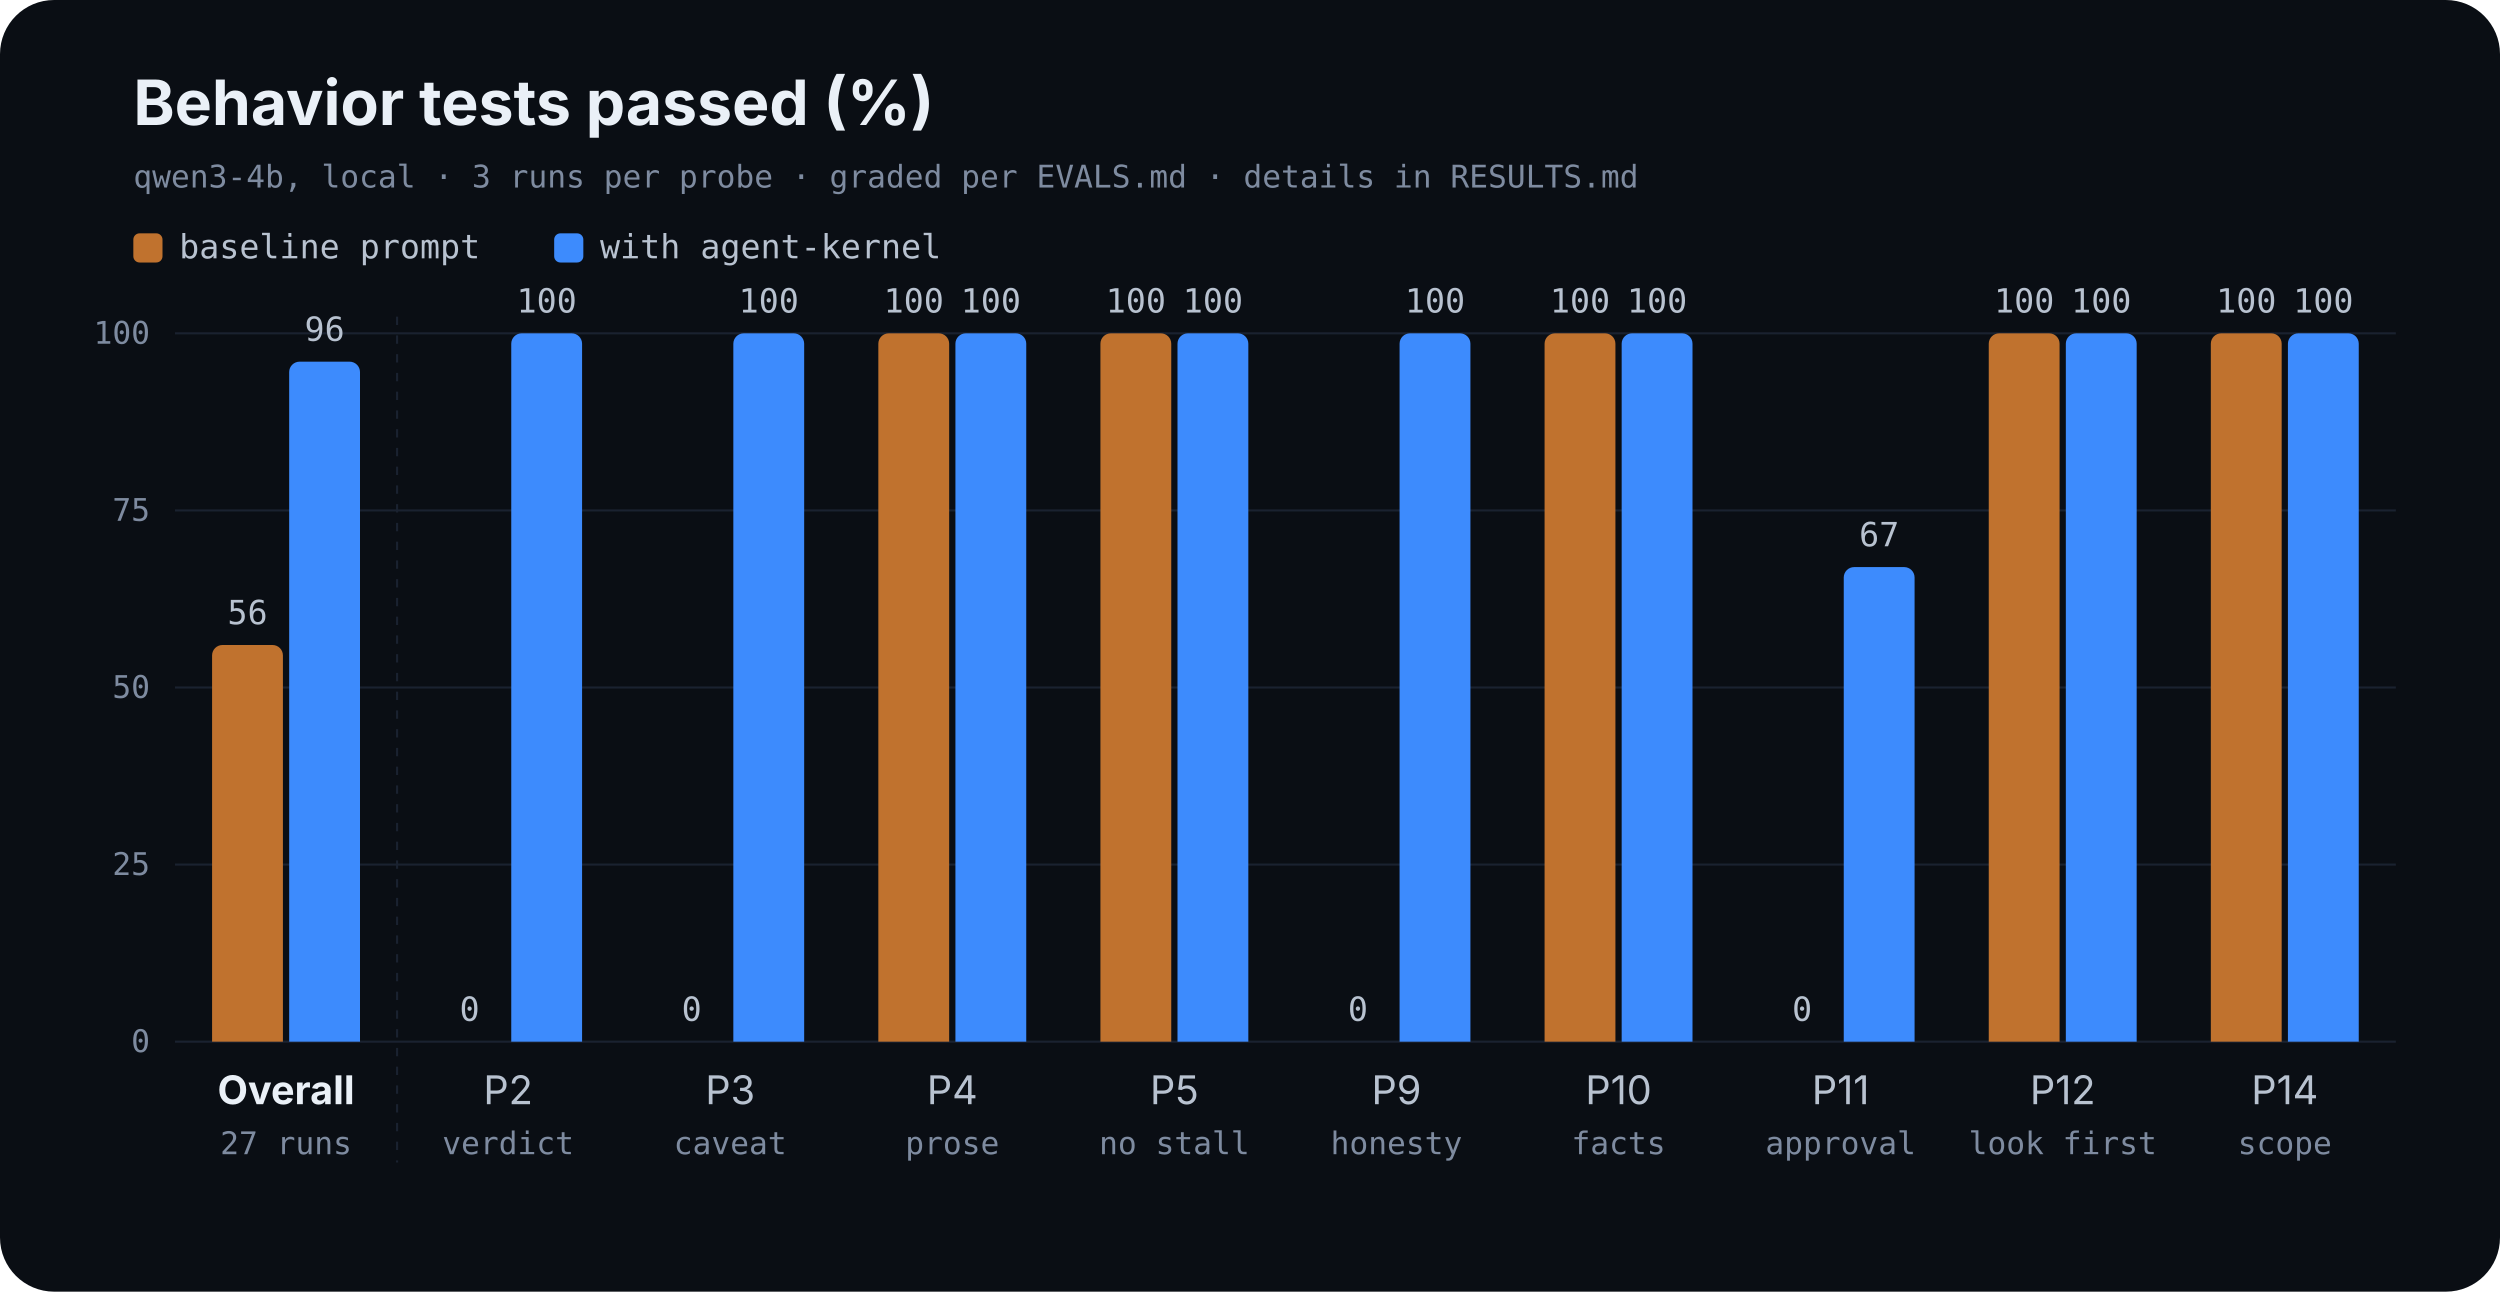
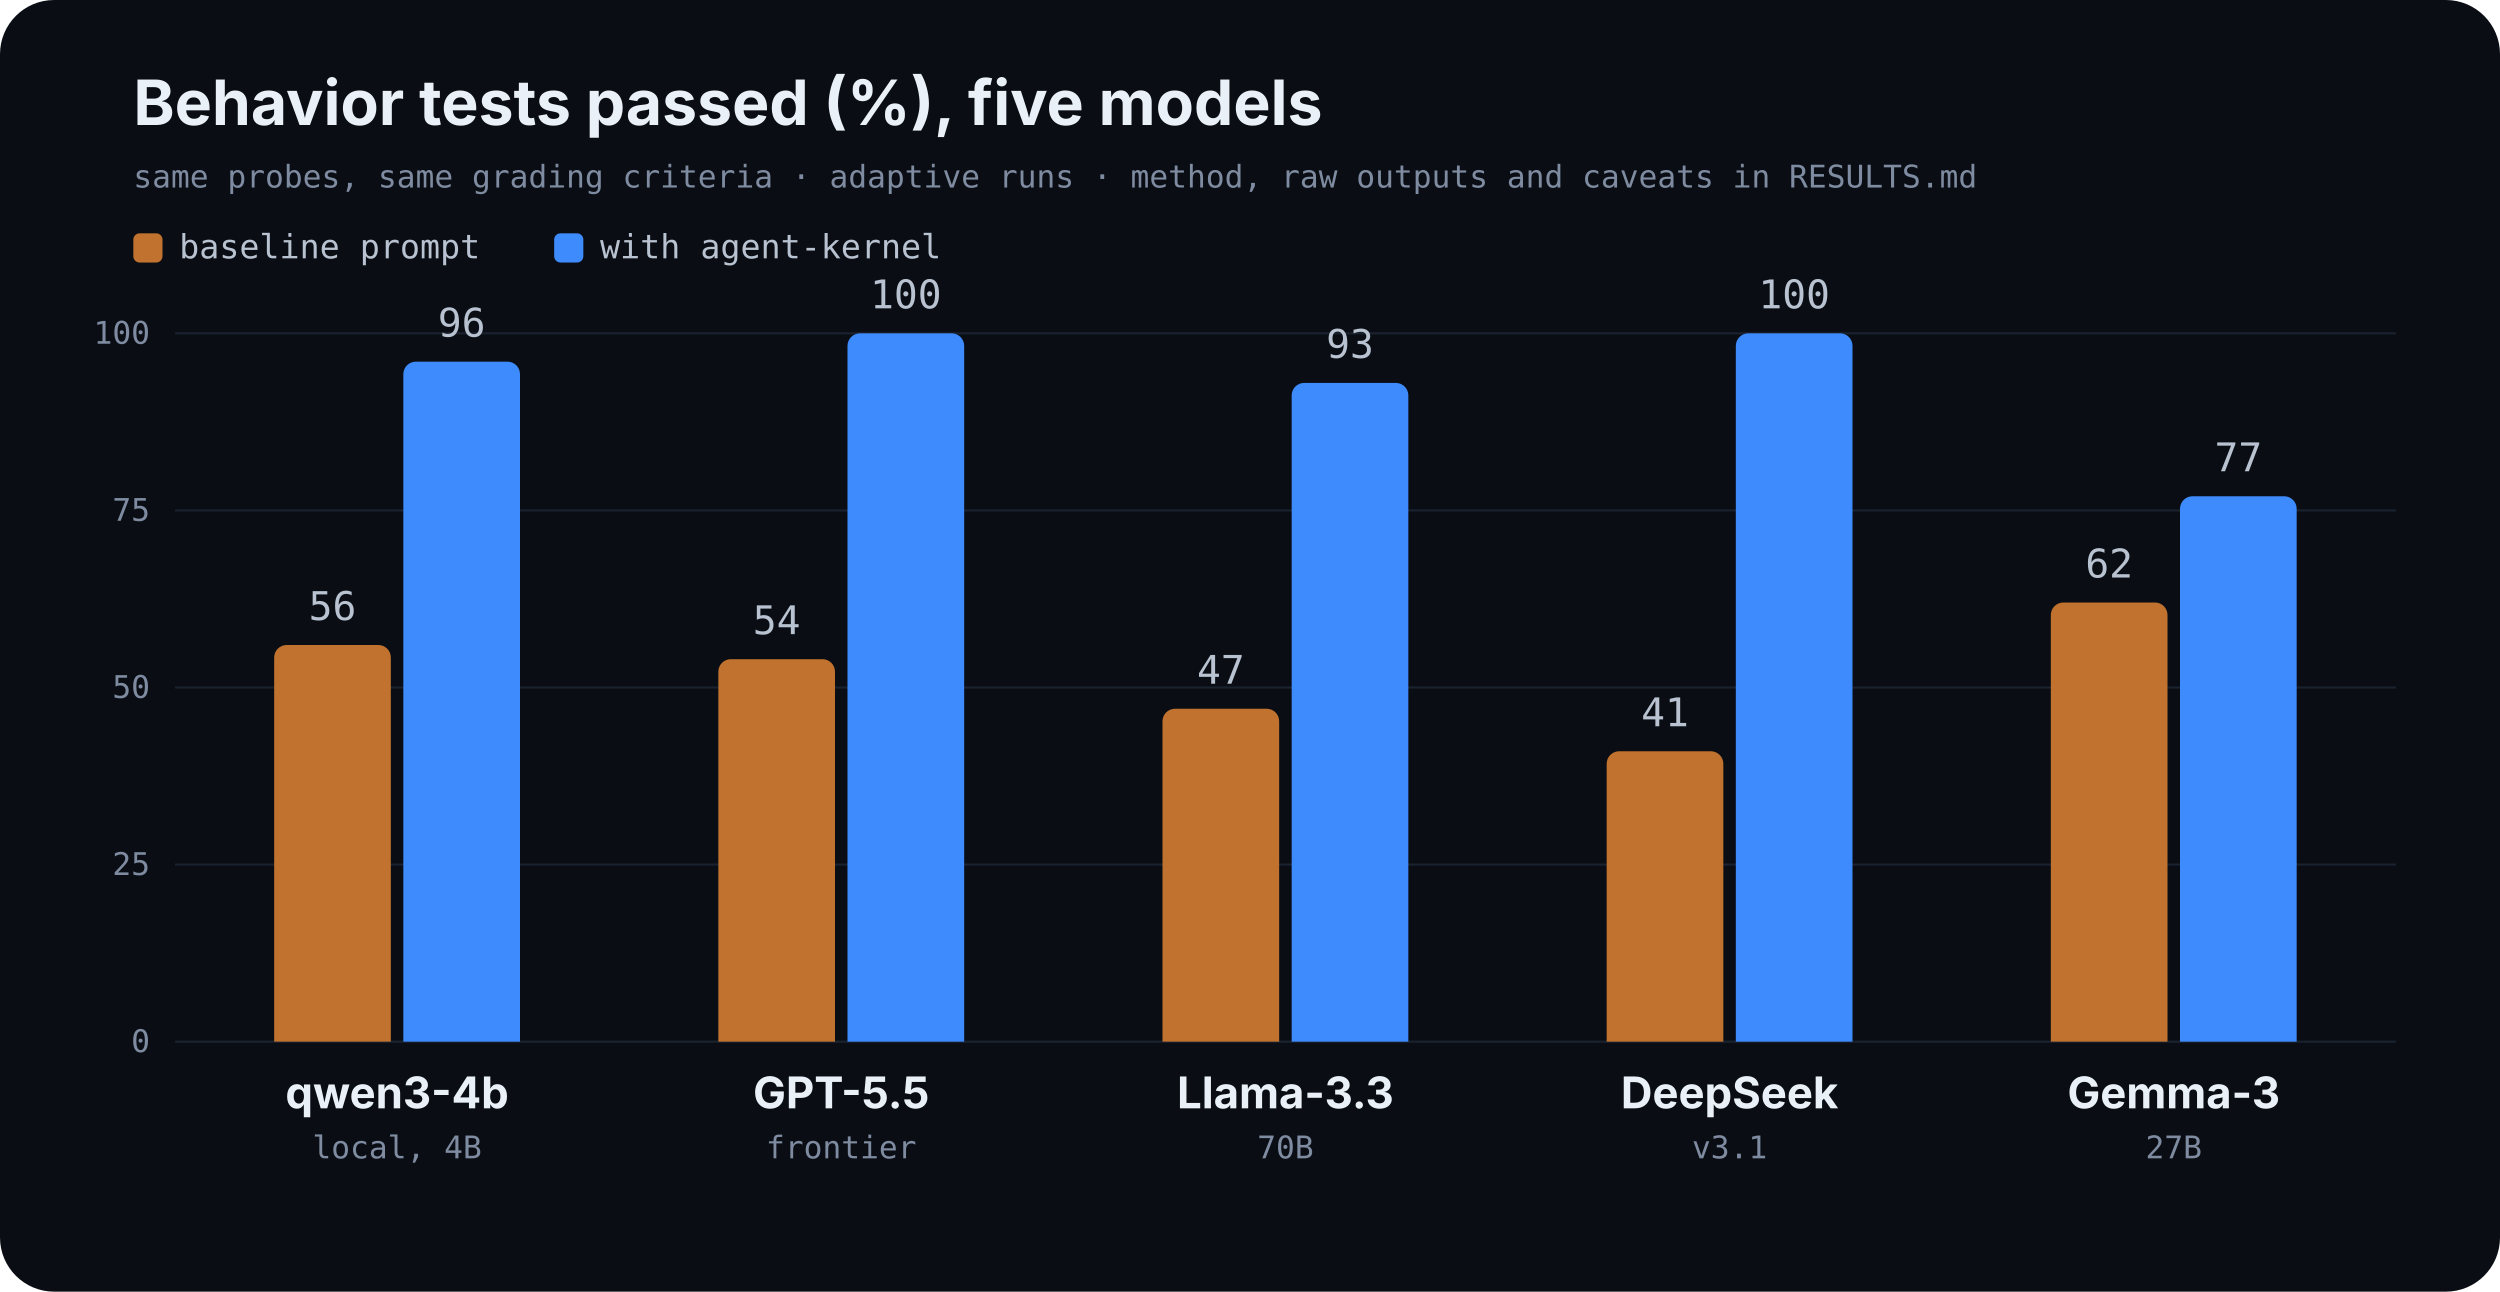
<svg xmlns="http://www.w3.org/2000/svg" width="1200" height="620" viewBox="0 0 1200 620" role="img" aria-labelledby="title desc">
  <rect width="1200" height="620" rx="26" fill="#0A0E14" />
-   <text x="64" y="60" font-family="-apple-system,BlinkMacSystemFont,'Segoe UI',sans-serif" font-size="30" font-weight="700" fill="#EAF0F7">Behavior tests passed (%)</text>
-   <text x="64" y="90" font-family="ui-monospace,SFMono-Regular,Menlo,monospace" font-size="15" fill="#7E8BA0">qwen3-4b, local · 3 runs per probe · graded per EVALS.md · details in RESULTS.md</text>
+   <text x="64" y="60" font-family="-apple-system,BlinkMacSystemFont,'Segoe UI',sans-serif" font-size="30" font-weight="700" fill="#EAF0F7">Behavior tests passed (%), five models</text>
+   <text x="64" y="90" font-family="ui-monospace,SFMono-Regular,Menlo,monospace" font-size="15" fill="#7E8BA0">same probes, same grading criteria · adaptive runs · method, raw outputs and caveats in RESULTS.md</text>
  <g font-family="ui-monospace,SFMono-Regular,Menlo,monospace" font-size="16">
    <rect x="64" y="112" width="14" height="14" rx="3" fill="#C0722E" />
    <text x="86" y="124" fill="#B8C2D0">baseline prompt</text>
    <rect x="266" y="112" width="14" height="14" rx="3" fill="#3D8BFD" />
    <text x="288" y="124" fill="#B8C2D0">with agent-kernel</text>
  </g>
  <line x1="84" y1="500.0" x2="1150" y2="500.0" stroke="#1A2230" stroke-width="1" />
  <text x="72" y="505.0" text-anchor="end" font-family="ui-monospace,SFMono-Regular,Menlo,monospace" font-size="15" fill="#7E8BA0">0</text>
  <line x1="84" y1="415.0" x2="1150" y2="415.0" stroke="#1A2230" stroke-width="1" />
  <text x="72" y="420.0" text-anchor="end" font-family="ui-monospace,SFMono-Regular,Menlo,monospace" font-size="15" fill="#7E8BA0">25</text>
  <line x1="84" y1="330.0" x2="1150" y2="330.0" stroke="#1A2230" stroke-width="1" />
  <text x="72" y="335.0" text-anchor="end" font-family="ui-monospace,SFMono-Regular,Menlo,monospace" font-size="15" fill="#7E8BA0">50</text>
  <line x1="84" y1="245.0" x2="1150" y2="245.0" stroke="#1A2230" stroke-width="1" />
  <text x="72" y="250.0" text-anchor="end" font-family="ui-monospace,SFMono-Regular,Menlo,monospace" font-size="15" fill="#7E8BA0">75</text>
  <line x1="84" y1="160.0" x2="1150" y2="160.0" stroke="#1A2230" stroke-width="1" />
  <text x="72" y="165.0" text-anchor="end" font-family="ui-monospace,SFMono-Regular,Menlo,monospace" font-size="15" fill="#7E8BA0">100</text>
-   <path d="M101.8 500 V314.6 a5 5 0 0 1 5 -5 H130.8 a5 5 0 0 1 5 5 V500 Z" fill="#C0722E" />
-   <path d="M138.8 500 V178.6 a5 5 0 0 1 5 -5 H167.8 a5 5 0 0 1 5 5 V500 Z" fill="#3D8BFD" />
-   <text x="118.8" y="299.6" text-anchor="middle" font-family="ui-monospace,SFMono-Regular,Menlo,monospace" font-size="16" fill="#B8C2D0">56</text>
-   <text x="155.8" y="163.6" text-anchor="middle" font-family="ui-monospace,SFMono-Regular,Menlo,monospace" font-size="16" fill="#B8C2D0">96</text>
-   <text x="137.3" y="530" text-anchor="middle" font-family="-apple-system,BlinkMacSystemFont,'Segoe UI',sans-serif" font-size="19" font-weight="700" fill="#EAF0F7">Overall</text>
-   <text x="137.3" y="554" text-anchor="middle" font-family="ui-monospace,SFMono-Regular,Menlo,monospace" font-size="15" fill="#7E8BA0">27 runs</text>
-   <path d="M245.4 500 V165.0 a5 5 0 0 1 5 -5 H274.4 a5 5 0 0 1 5 5 V500 Z" fill="#3D8BFD" />
-   <text x="225.4" y="490.0" text-anchor="middle" font-family="ui-monospace,SFMono-Regular,Menlo,monospace" font-size="16" fill="#B8C2D0">0</text>
-   <text x="262.4" y="150.0" text-anchor="middle" font-family="ui-monospace,SFMono-Regular,Menlo,monospace" font-size="16" fill="#B8C2D0">100</text>
-   <text x="243.9" y="530" text-anchor="middle" font-family="-apple-system,BlinkMacSystemFont,'Segoe UI',sans-serif" font-size="19" font-weight="400" fill="#B8C2D0">P2</text>
-   <text x="243.9" y="554" text-anchor="middle" font-family="ui-monospace,SFMono-Regular,Menlo,monospace" font-size="15" fill="#7E8BA0">verdict</text>
-   <path d="M352.0 500 V165.0 a5 5 0 0 1 5 -5 H381.0 a5 5 0 0 1 5 5 V500 Z" fill="#3D8BFD" />
-   <text x="332.0" y="490.0" text-anchor="middle" font-family="ui-monospace,SFMono-Regular,Menlo,monospace" font-size="16" fill="#B8C2D0">0</text>
-   <text x="369.0" y="150.0" text-anchor="middle" font-family="ui-monospace,SFMono-Regular,Menlo,monospace" font-size="16" fill="#B8C2D0">100</text>
-   <text x="350.5" y="530" text-anchor="middle" font-family="-apple-system,BlinkMacSystemFont,'Segoe UI',sans-serif" font-size="19" font-weight="400" fill="#B8C2D0">P3</text>
-   <text x="350.5" y="554" text-anchor="middle" font-family="ui-monospace,SFMono-Regular,Menlo,monospace" font-size="15" fill="#7E8BA0">caveat</text>
-   <path d="M421.6 500 V165.0 a5 5 0 0 1 5 -5 H450.6 a5 5 0 0 1 5 5 V500 Z" fill="#C0722E" />
-   <path d="M458.6 500 V165.0 a5 5 0 0 1 5 -5 H487.6 a5 5 0 0 1 5 5 V500 Z" fill="#3D8BFD" />
-   <text x="438.6" y="150.0" text-anchor="middle" font-family="ui-monospace,SFMono-Regular,Menlo,monospace" font-size="16" fill="#B8C2D0">100</text>
-   <text x="475.6" y="150.0" text-anchor="middle" font-family="ui-monospace,SFMono-Regular,Menlo,monospace" font-size="16" fill="#B8C2D0">100</text>
-   <text x="457.1" y="530" text-anchor="middle" font-family="-apple-system,BlinkMacSystemFont,'Segoe UI',sans-serif" font-size="19" font-weight="400" fill="#B8C2D0">P4</text>
-   <text x="457.1" y="554" text-anchor="middle" font-family="ui-monospace,SFMono-Regular,Menlo,monospace" font-size="15" fill="#7E8BA0">prose</text>
-   <path d="M528.2 500 V165.0 a5 5 0 0 1 5 -5 H557.2 a5 5 0 0 1 5 5 V500 Z" fill="#C0722E" />
-   <path d="M565.2 500 V165.0 a5 5 0 0 1 5 -5 H594.2 a5 5 0 0 1 5 5 V500 Z" fill="#3D8BFD" />
-   <text x="545.2" y="150.0" text-anchor="middle" font-family="ui-monospace,SFMono-Regular,Menlo,monospace" font-size="16" fill="#B8C2D0">100</text>
-   <text x="582.2" y="150.0" text-anchor="middle" font-family="ui-monospace,SFMono-Regular,Menlo,monospace" font-size="16" fill="#B8C2D0">100</text>
-   <text x="563.7" y="530" text-anchor="middle" font-family="-apple-system,BlinkMacSystemFont,'Segoe UI',sans-serif" font-size="19" font-weight="400" fill="#B8C2D0">P5</text>
-   <text x="563.7" y="554" text-anchor="middle" font-family="ui-monospace,SFMono-Regular,Menlo,monospace" font-size="15" fill="#7E8BA0">no stall</text>
-   <path d="M671.8 500 V165.0 a5 5 0 0 1 5 -5 H700.8 a5 5 0 0 1 5 5 V500 Z" fill="#3D8BFD" />
-   <text x="651.8" y="490.0" text-anchor="middle" font-family="ui-monospace,SFMono-Regular,Menlo,monospace" font-size="16" fill="#B8C2D0">0</text>
-   <text x="688.8" y="150.0" text-anchor="middle" font-family="ui-monospace,SFMono-Regular,Menlo,monospace" font-size="16" fill="#B8C2D0">100</text>
-   <text x="670.3" y="530" text-anchor="middle" font-family="-apple-system,BlinkMacSystemFont,'Segoe UI',sans-serif" font-size="19" font-weight="400" fill="#B8C2D0">P9</text>
-   <text x="670.3" y="554" text-anchor="middle" font-family="ui-monospace,SFMono-Regular,Menlo,monospace" font-size="15" fill="#7E8BA0">honesty</text>
-   <path d="M741.4 500 V165.0 a5 5 0 0 1 5 -5 H770.4 a5 5 0 0 1 5 5 V500 Z" fill="#C0722E" />
-   <path d="M778.4 500 V165.0 a5 5 0 0 1 5 -5 H807.4 a5 5 0 0 1 5 5 V500 Z" fill="#3D8BFD" />
-   <text x="758.4" y="150.0" text-anchor="middle" font-family="ui-monospace,SFMono-Regular,Menlo,monospace" font-size="16" fill="#B8C2D0">100</text>
-   <text x="795.4" y="150.0" text-anchor="middle" font-family="ui-monospace,SFMono-Regular,Menlo,monospace" font-size="16" fill="#B8C2D0">100</text>
-   <text x="776.9" y="530" text-anchor="middle" font-family="-apple-system,BlinkMacSystemFont,'Segoe UI',sans-serif" font-size="19" font-weight="400" fill="#B8C2D0">P10</text>
-   <text x="776.9" y="554" text-anchor="middle" font-family="ui-monospace,SFMono-Regular,Menlo,monospace" font-size="15" fill="#7E8BA0">facts</text>
-   <path d="M885 500 V277.2 a5 5 0 0 1 5 -5 H914 a5 5 0 0 1 5 5 V500 Z" fill="#3D8BFD" />
-   <text x="865" y="490.0" text-anchor="middle" font-family="ui-monospace,SFMono-Regular,Menlo,monospace" font-size="16" fill="#B8C2D0">0</text>
-   <text x="902" y="262.2" text-anchor="middle" font-family="ui-monospace,SFMono-Regular,Menlo,monospace" font-size="16" fill="#B8C2D0">67</text>
-   <text x="883.5" y="530" text-anchor="middle" font-family="-apple-system,BlinkMacSystemFont,'Segoe UI',sans-serif" font-size="19" font-weight="400" fill="#B8C2D0">P11</text>
-   <text x="883.5" y="554" text-anchor="middle" font-family="ui-monospace,SFMono-Regular,Menlo,monospace" font-size="15" fill="#7E8BA0">approval</text>
-   <path d="M954.6 500 V165.0 a5 5 0 0 1 5 -5 H983.6 a5 5 0 0 1 5 5 V500 Z" fill="#C0722E" />
-   <path d="M991.6 500 V165.0 a5 5 0 0 1 5 -5 H1020.6 a5 5 0 0 1 5 5 V500 Z" fill="#3D8BFD" />
-   <text x="971.6" y="150.0" text-anchor="middle" font-family="ui-monospace,SFMono-Regular,Menlo,monospace" font-size="16" fill="#B8C2D0">100</text>
-   <text x="1008.6" y="150.0" text-anchor="middle" font-family="ui-monospace,SFMono-Regular,Menlo,monospace" font-size="16" fill="#B8C2D0">100</text>
-   <text x="990.1" y="530" text-anchor="middle" font-family="-apple-system,BlinkMacSystemFont,'Segoe UI',sans-serif" font-size="19" font-weight="400" fill="#B8C2D0">P12</text>
-   <text x="990.1" y="554" text-anchor="middle" font-family="ui-monospace,SFMono-Regular,Menlo,monospace" font-size="15" fill="#7E8BA0">look first</text>
-   <path d="M1061.2 500 V165.0 a5 5 0 0 1 5 -5 H1090.2 a5 5 0 0 1 5 5 V500 Z" fill="#C0722E" />
-   <path d="M1098.2 500 V165.0 a5 5 0 0 1 5 -5 H1127.2 a5 5 0 0 1 5 5 V500 Z" fill="#3D8BFD" />
-   <text x="1078.2" y="150.0" text-anchor="middle" font-family="ui-monospace,SFMono-Regular,Menlo,monospace" font-size="16" fill="#B8C2D0">100</text>
-   <text x="1115.2" y="150.0" text-anchor="middle" font-family="ui-monospace,SFMono-Regular,Menlo,monospace" font-size="16" fill="#B8C2D0">100</text>
-   <text x="1096.7" y="530" text-anchor="middle" font-family="-apple-system,BlinkMacSystemFont,'Segoe UI',sans-serif" font-size="19" font-weight="400" fill="#B8C2D0">P14</text>
-   <text x="1096.7" y="554" text-anchor="middle" font-family="ui-monospace,SFMono-Regular,Menlo,monospace" font-size="15" fill="#7E8BA0">scope</text>
-   <line x1="190.6" y1="152" x2="190.6" y2="558" stroke="#1A2230" stroke-width="1" stroke-dasharray="4 5" />
+   <path d="M131.6 500 V315.6 a6 6 0 0 1 6 -6 H181.6 a6 6 0 0 1 6 6 V500 Z" fill="#C0722E" />
+   <path d="M193.6 500 V179.6 a6 6 0 0 1 6 -6 H243.6 a6 6 0 0 1 6 6 V500 Z" fill="#3D8BFD" />
+   <text x="159.6" y="297.6" text-anchor="middle" font-family="ui-monospace,SFMono-Regular,Menlo,monospace" font-size="19" fill="#B8C2D0">56</text>
+   <text x="221.6" y="161.6" text-anchor="middle" font-family="ui-monospace,SFMono-Regular,Menlo,monospace" font-size="19" fill="#B8C2D0">96</text>
+   <text x="190.6" y="532" text-anchor="middle" font-family="-apple-system,BlinkMacSystemFont,'Segoe UI',sans-serif" font-size="21" font-weight="700" fill="#EAF0F7">qwen3-4b</text>
+   <text x="190.6" y="556" text-anchor="middle" font-family="ui-monospace,SFMono-Regular,Menlo,monospace" font-size="15" fill="#7E8BA0">local, 4B</text>
+   <path d="M344.8 500 V322.4 a6 6 0 0 1 6 -6 H394.8 a6 6 0 0 1 6 6 V500 Z" fill="#C0722E" />
+   <path d="M406.8 500 V166.0 a6 6 0 0 1 6 -6 H456.8 a6 6 0 0 1 6 6 V500 Z" fill="#3D8BFD" />
+   <text x="372.8" y="304.4" text-anchor="middle" font-family="ui-monospace,SFMono-Regular,Menlo,monospace" font-size="19" fill="#B8C2D0">54</text>
+   <text x="434.8" y="148.0" text-anchor="middle" font-family="ui-monospace,SFMono-Regular,Menlo,monospace" font-size="19" fill="#B8C2D0">100</text>
+   <text x="403.8" y="532" text-anchor="middle" font-family="-apple-system,BlinkMacSystemFont,'Segoe UI',sans-serif" font-size="21" font-weight="700" fill="#EAF0F7">GPT-5.5</text>
+   <text x="403.8" y="556" text-anchor="middle" font-family="ui-monospace,SFMono-Regular,Menlo,monospace" font-size="15" fill="#7E8BA0">frontier</text>
+   <path d="M558.0 500 V346.2 a6 6 0 0 1 6 -6 H608.0 a6 6 0 0 1 6 6 V500 Z" fill="#C0722E" />
+   <path d="M620.0 500 V189.8 a6 6 0 0 1 6 -6 H670.0 a6 6 0 0 1 6 6 V500 Z" fill="#3D8BFD" />
+   <text x="586.0" y="328.2" text-anchor="middle" font-family="ui-monospace,SFMono-Regular,Menlo,monospace" font-size="19" fill="#B8C2D0">47</text>
+   <text x="648.0" y="171.8" text-anchor="middle" font-family="ui-monospace,SFMono-Regular,Menlo,monospace" font-size="19" fill="#B8C2D0">93</text>
+   <text x="617.0" y="532" text-anchor="middle" font-family="-apple-system,BlinkMacSystemFont,'Segoe UI',sans-serif" font-size="21" font-weight="700" fill="#EAF0F7">Llama-3.3</text>
+   <text x="617.0" y="556" text-anchor="middle" font-family="ui-monospace,SFMono-Regular,Menlo,monospace" font-size="15" fill="#7E8BA0">70B</text>
+   <path d="M771.2 500 V366.6 a6 6 0 0 1 6 -6 H821.2 a6 6 0 0 1 6 6 V500 Z" fill="#C0722E" />
+   <path d="M833.2 500 V166.0 a6 6 0 0 1 6 -6 H883.2 a6 6 0 0 1 6 6 V500 Z" fill="#3D8BFD" />
+   <text x="799.2" y="348.6" text-anchor="middle" font-family="ui-monospace,SFMono-Regular,Menlo,monospace" font-size="19" fill="#B8C2D0">41</text>
+   <text x="861.2" y="148.0" text-anchor="middle" font-family="ui-monospace,SFMono-Regular,Menlo,monospace" font-size="19" fill="#B8C2D0">100</text>
+   <text x="830.2" y="532" text-anchor="middle" font-family="-apple-system,BlinkMacSystemFont,'Segoe UI',sans-serif" font-size="21" font-weight="700" fill="#EAF0F7">DeepSeek</text>
+   <text x="830.2" y="556" text-anchor="middle" font-family="ui-monospace,SFMono-Regular,Menlo,monospace" font-size="15" fill="#7E8BA0">v3.1</text>
+   <path d="M984.4 500 V295.2 a6 6 0 0 1 6 -6 H1034.4 a6 6 0 0 1 6 6 V500 Z" fill="#C0722E" />
+   <path d="M1046.4 500 V244.2 a6 6 0 0 1 6 -6 H1096.4 a6 6 0 0 1 6 6 V500 Z" fill="#3D8BFD" />
+   <text x="1012.4" y="277.2" text-anchor="middle" font-family="ui-monospace,SFMono-Regular,Menlo,monospace" font-size="19" fill="#B8C2D0">62</text>
+   <text x="1074.4" y="226.2" text-anchor="middle" font-family="ui-monospace,SFMono-Regular,Menlo,monospace" font-size="19" fill="#B8C2D0">77</text>
+   <text x="1043.4" y="532" text-anchor="middle" font-family="-apple-system,BlinkMacSystemFont,'Segoe UI',sans-serif" font-size="21" font-weight="700" fill="#EAF0F7">Gemma-3</text>
+   <text x="1043.4" y="556" text-anchor="middle" font-family="ui-monospace,SFMono-Regular,Menlo,monospace" font-size="15" fill="#7E8BA0">27B</text>
</svg>
